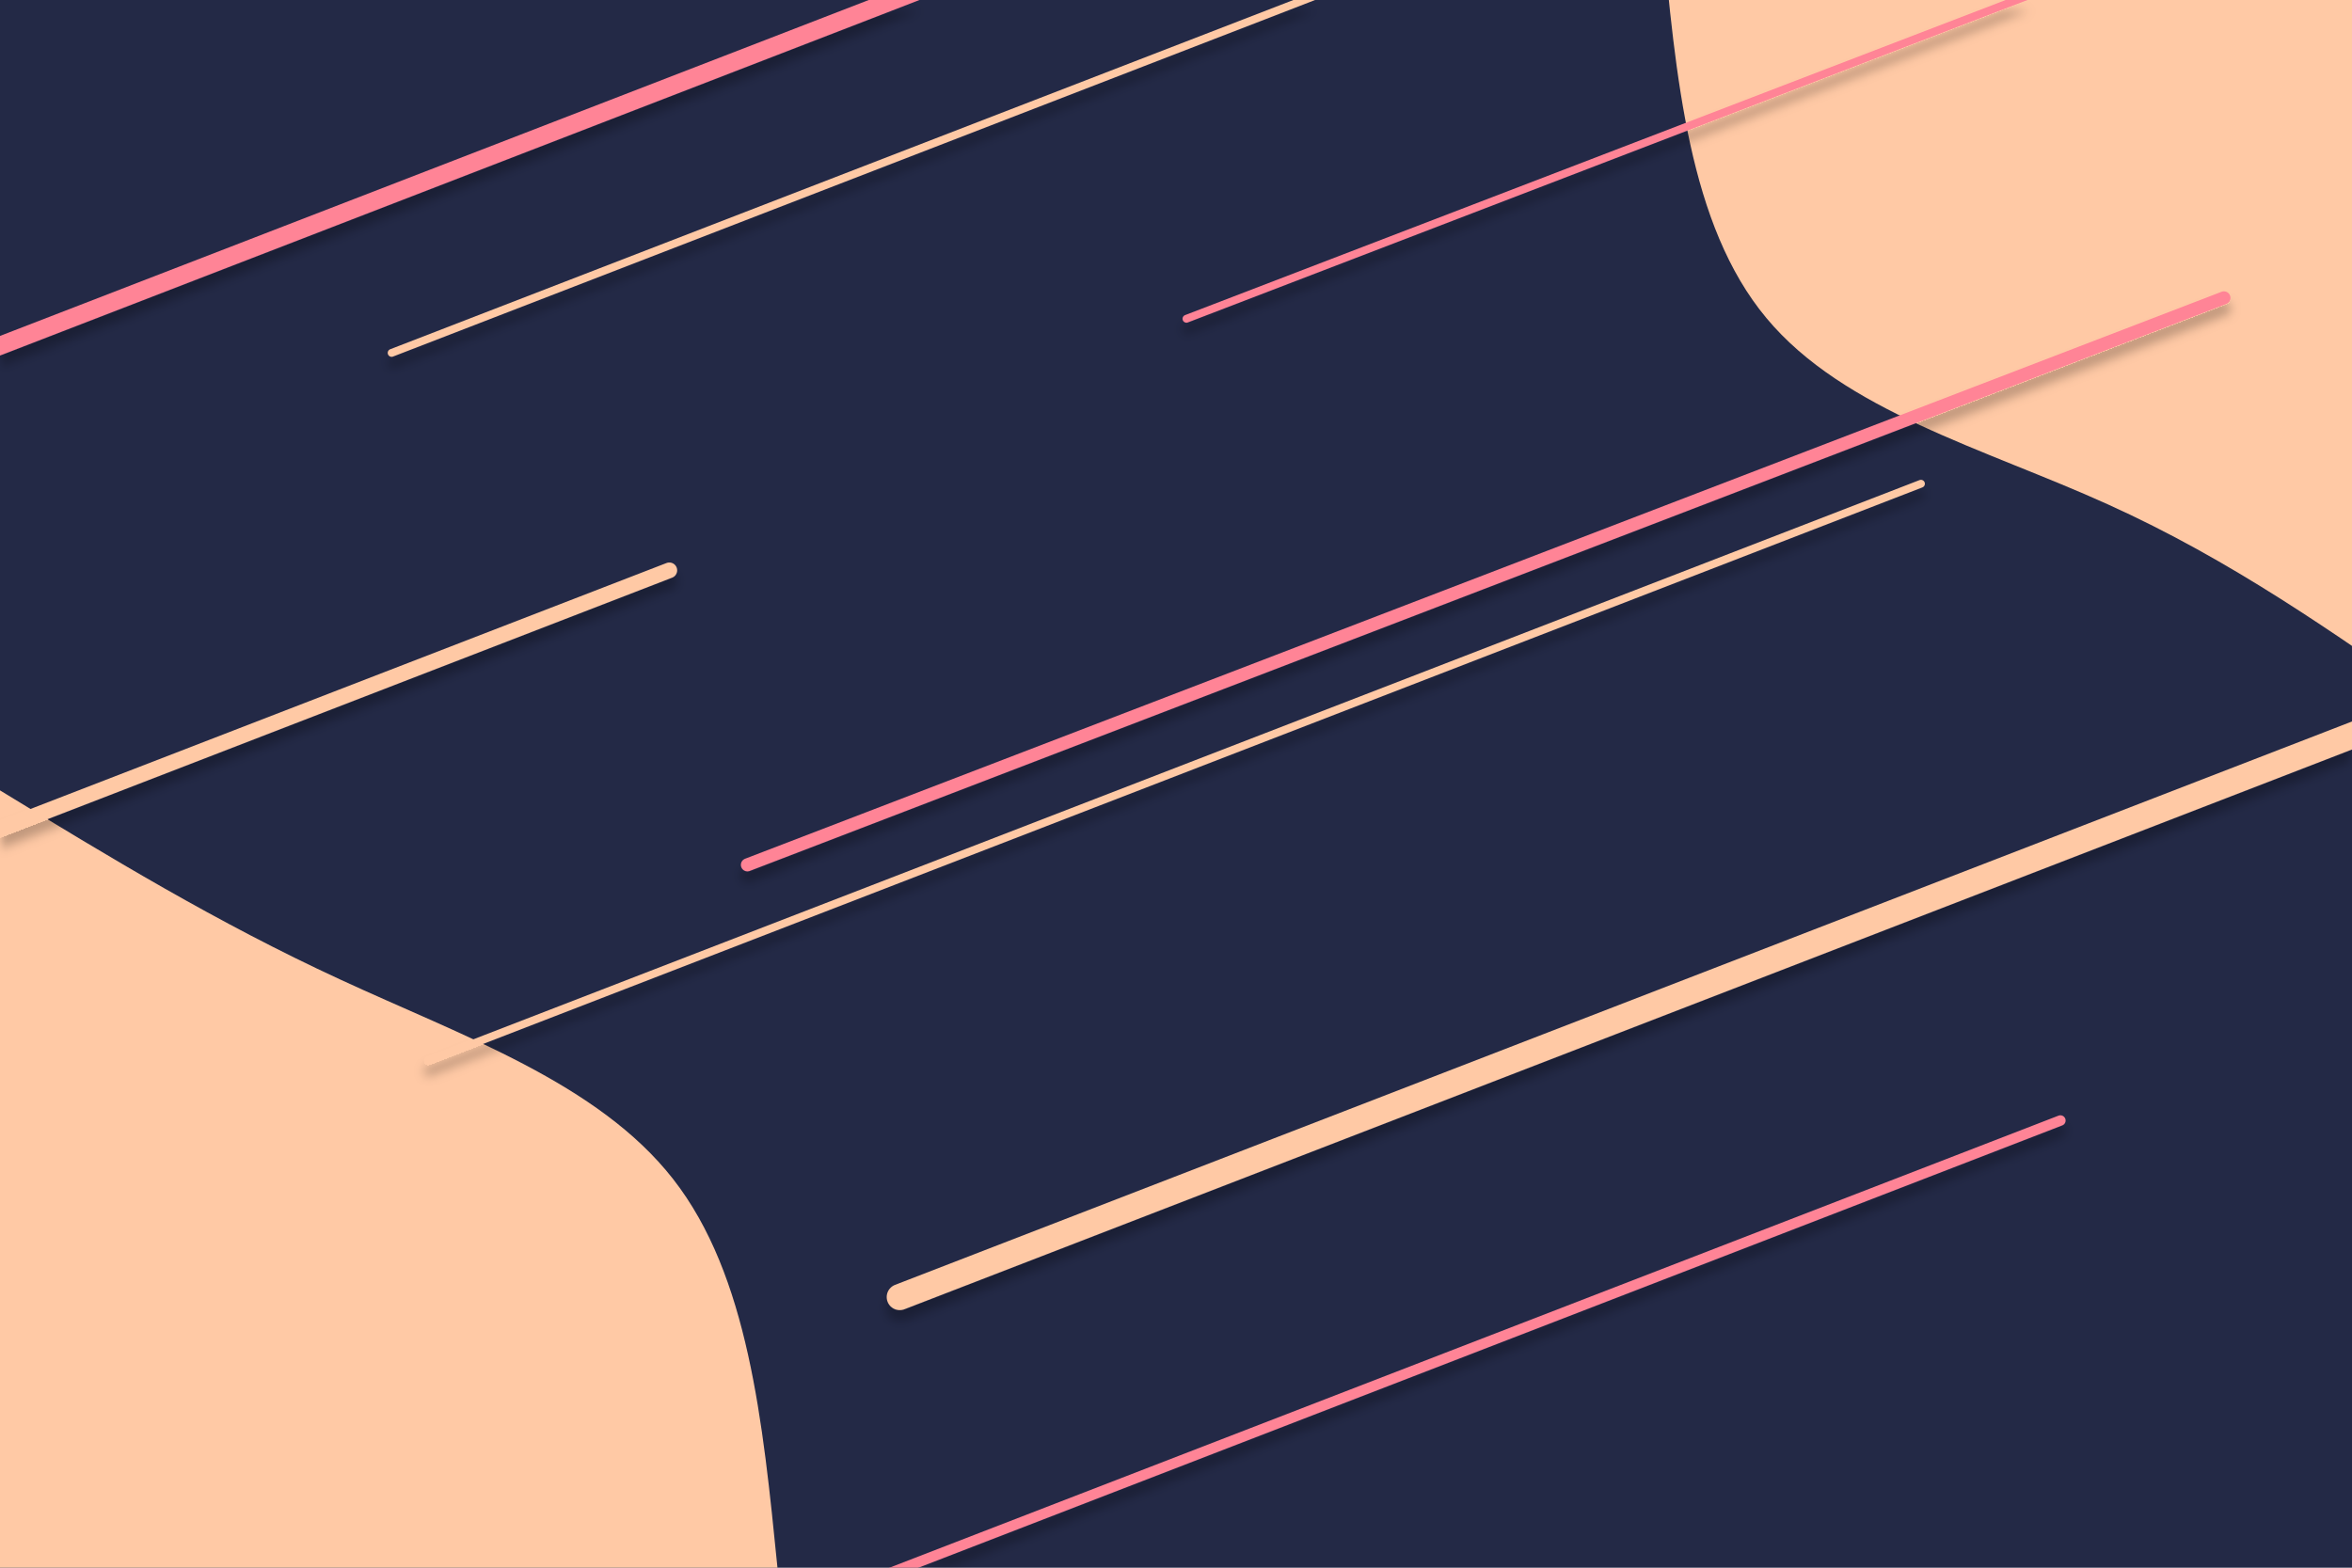
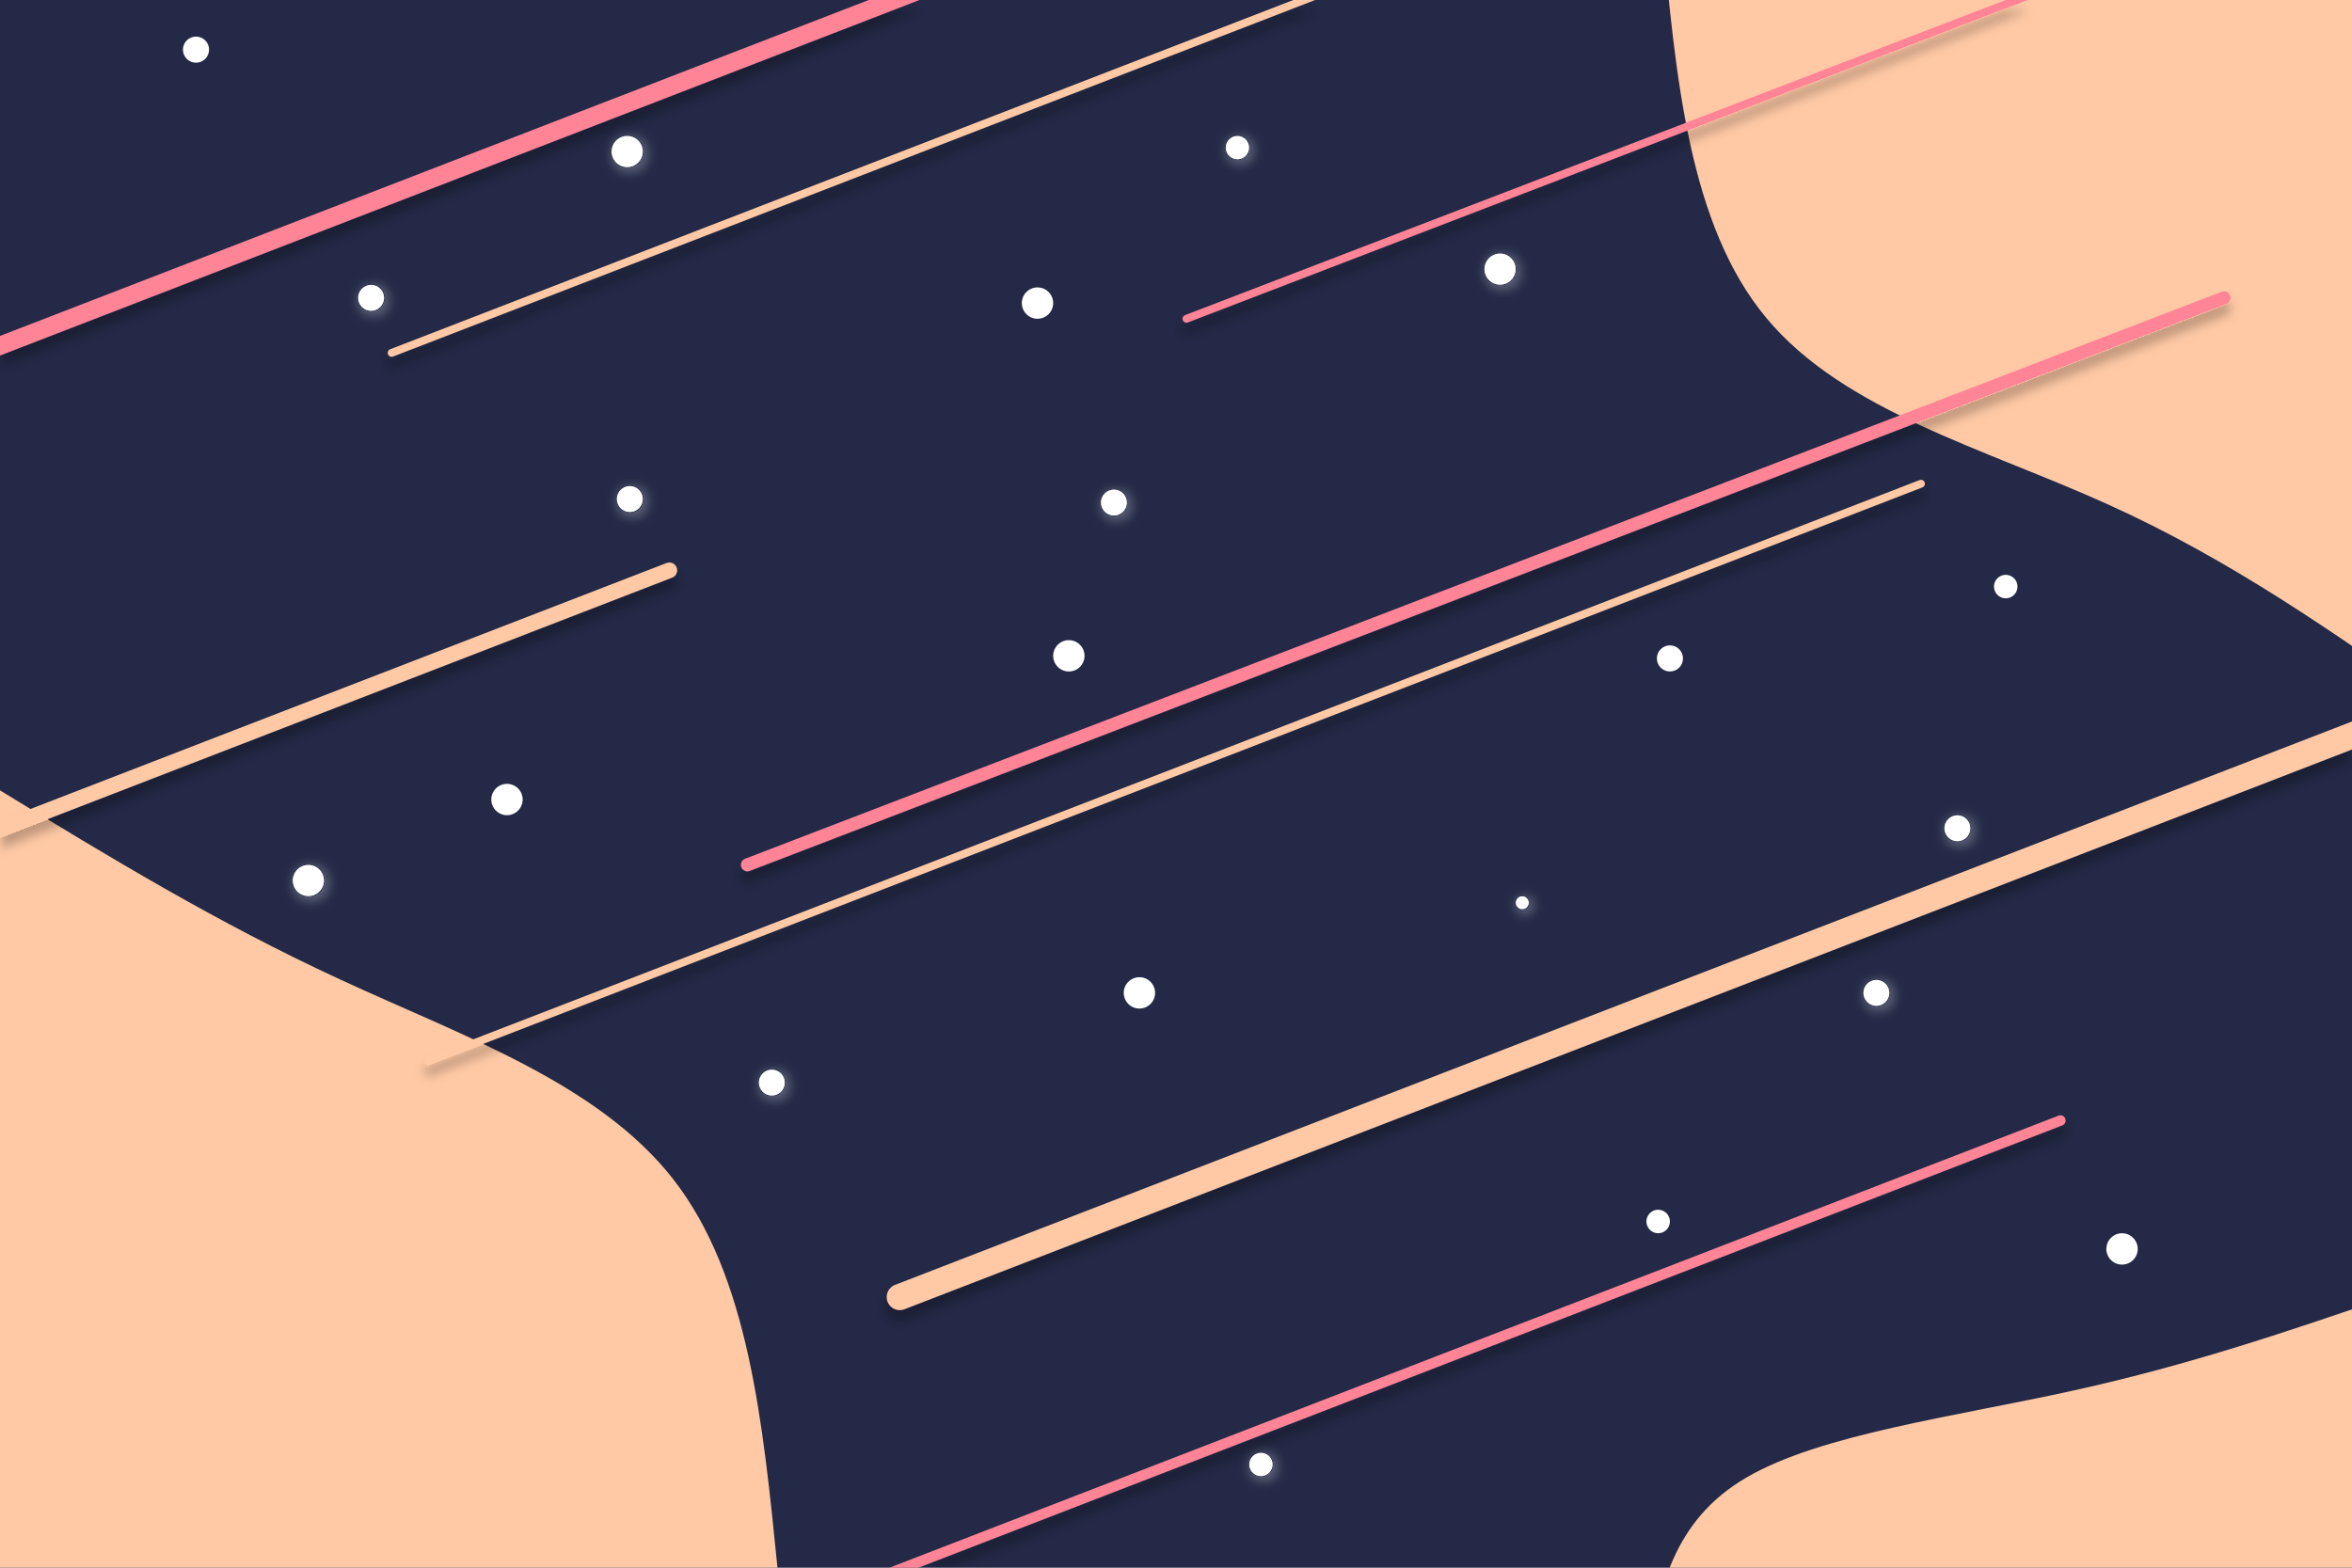
<svg xmlns="http://www.w3.org/2000/svg" width="900" height="600" viewBox="0 0 900 600" fill="none">
-   <g clip-path="url(#clip0_3_10)">
+   <g clip-path="url(#clip0_29_616)">
    <path d="M900 0H0V600H900V0Z" fill="#232946" />
    <path d="M933.5 270.5C893.5 242.4 853.5 214.2 806.5 193C759.5 171.7 705.5 157.3 675.9 121.7C646.3 86.2 641.2 29.6 636 -27H933.5V270.5Z" fill="#FFC9A5" />
    <path d="M0 302.5C41.6 327.9 83.2 353.2 130 374.8C176.8 396.5 228.8 414.4 257.6 451.3C286.4 488.2 291.9 544.1 297.5 600H0V302.5Z" fill="#FFC9A5" />
-     <g filter="url(#filter0_d_3_10)">
+     <g filter="url(#filter0_d_29_616)">
      <line x1="149.858" y1="135.06" x2="721.06" y2="-85.858" stroke="#FFC9A5" stroke-width="3" stroke-linecap="round" />
    </g>
-     <g filter="url(#filter1_d_3_10)">
+     <g filter="url(#filter1_d_29_616)">
      <path d="M344.298 496.418L915.5 275.5" stroke="#FFC9A5" stroke-width="10" stroke-linecap="round" />
    </g>
-     <g filter="url(#filter2_d_3_10)">
+     <g filter="url(#filter2_d_29_616)">
      <line x1="163.858" y1="406.06" x2="735.06" y2="185.142" stroke="#FFC9A5" stroke-width="3" stroke-linecap="round" />
    </g>
-     <g filter="url(#filter3_d_3_10)">
+     <g filter="url(#filter3_d_29_616)">
      <line x1="-214.998" y1="215.473" x2="352.473" y2="-4.002" stroke="#FF8496" stroke-width="7" stroke-linecap="round" />
    </g>
-     <g filter="url(#filter4_d_3_10)">
+     <g filter="url(#filter4_d_29_616)">
      <line x1="218.144" y1="649.413" x2="788.413" y2="428.856" stroke="#FF8496" stroke-width="4" stroke-linecap="round" />
    </g>
-     <g filter="url(#filter5_d_3_10)">
+     <g filter="url(#filter5_d_29_616)">
      <path d="M286 331L851 114" stroke="#FF8496" stroke-width="5" stroke-linecap="round" />
    </g>
-     <g filter="url(#filter6_d_3_10)">
+     <g filter="url(#filter6_d_29_616)">
      <path d="M454 122L1019 -95" stroke="#FF8496" stroke-width="3" stroke-linecap="round" />
    </g>
-     <g filter="url(#filter7_d_3_10)">
+     <g filter="url(#filter7_d_29_616)">
      <line x1="-312.284" y1="438.12" x2="256.12" y2="218.284" stroke="#FFC9A5" stroke-width="6" stroke-linecap="round" />
    </g>
+     <g filter="url(#filter8_d_29_616)">
+       <circle r="5" transform="matrix(1 0 0 -1 142 114)" fill="white" />
+     </g>
+     <g filter="url(#filter9_d_29_616)">
+       <circle r="6" transform="matrix(1 0 0 -1 118 337)" fill="white" />
+     </g>
+     <g filter="url(#filter10_d_29_616)">
+       <circle r="5" transform="matrix(1 0 0 -1 718 380)" fill="white" />
+     </g>
+     <circle r="5" transform="matrix(1 0 0 -1 639 252)" fill="white" />
+     <g filter="url(#filter11_d_29_616)">
+       <circle r="5" transform="matrix(1 0 0 -1 749 317)" fill="white" />
+     </g>
+     <circle r="6" transform="matrix(1 0 0 -1 812 478)" fill="white" />
+     <g filter="url(#filter12_d_29_616)">
+       <circle r="5" transform="matrix(1 0 0 -1 241 191)" fill="white" />
+     </g>
+     <g filter="url(#filter13_d_29_616)">
+       <circle r="6" transform="matrix(1 0 0 -1 574 103)" fill="white" />
+     </g>
+     <g filter="url(#filter14_d_29_616)">
+       <circle r="4.5" transform="matrix(1 0 0 -1 473.5 56.5)" fill="white" />
+     </g>
+     <circle r="4.5" transform="matrix(1 0 0 -1 767.5 224.5)" fill="white" />
+     <g filter="url(#filter15_d_29_616)">
+       <circle r="4.5" transform="matrix(1 0 0 -1 482.5 560.5)" fill="white" />
+     </g>
+     <circle r="4.5" transform="matrix(1 0 0 -1 634.5 467.5)" fill="white" />
+     <g filter="url(#filter16_d_29_616)">
+       <circle r="2.5" transform="matrix(1 0 0 -1 582.5 345.5)" fill="white" />
+     </g>
+     <circle r="6" transform="matrix(1 0 0 -1 409 251)" fill="white" />
+     <circle r="6" transform="matrix(1 0 0 -1 436 380)" fill="white" />
+     <circle r="6" transform="matrix(1 0 0 -1 397 116)" fill="white" />
+     <circle r="6" transform="matrix(1 0 0 -1 194 306)" fill="white" />
+     <g filter="url(#filter17_d_29_616)">
+       <circle r="5" transform="matrix(-0.946264 0.323395 0.323395 0.946264 426.241 192.348)" fill="white" />
+     </g>
+     <g filter="url(#filter18_d_29_616)">
+       <circle r="5" transform="matrix(-0.946264 0.323395 0.323395 0.946264 295.348 414.348)" fill="white" />
+     </g>
+     <g filter="url(#filter19_d_29_616)">
+       <circle r="6" transform="matrix(1 0 0 -1 240 58)" fill="white" />
+     </g>
+     <circle r="5" transform="matrix(1 0 0 -1 75 19)" fill="white" />
+     <path d="M915 496C876.681 509.129 838.361 522.305 793.336 532.21C748.311 542.162 696.58 548.89 668.224 565.523C639.867 582.11 634.982 608.555 630 635H915V496Z" fill="#FFC9A5" />
  </g>
  <defs>
-     <filter id="filter0_d_3_10" x="144.358" y="-87.358" width="582.203" height="231.919" filterUnits="userSpaceOnUse" color-interpolation-filters="sRGB">
-       <feFlood flood-opacity="0" result="BackgroundImageFix" />
-       <feColorMatrix in="SourceAlpha" type="matrix" values="0 0 0 0 0 0 0 0 0 0 0 0 0 0 0 0 0 0 127 0" result="hardAlpha" />
-       <feOffset dy="4" />
-       <feGaussianBlur stdDeviation="2" />
-       <feComposite in2="hardAlpha" operator="out" />
-       <feColorMatrix type="matrix" values="0 0 0 0 0 0 0 0 0 0 0 0 0 0 0 0 0 0 0.25 0" />
-       <feBlend mode="normal" in2="BackgroundImageFix" result="effect1_dropShadow_3_10" />
-       <feBlend mode="normal" in="SourceGraphic" in2="effect1_dropShadow_3_10" result="shape" />
-     </filter>
-     <filter id="filter1_d_3_10" x="335.297" y="270.499" width="589.205" height="238.921" filterUnits="userSpaceOnUse" color-interpolation-filters="sRGB">
-       <feFlood flood-opacity="0" result="BackgroundImageFix" />
-       <feColorMatrix in="SourceAlpha" type="matrix" values="0 0 0 0 0 0 0 0 0 0 0 0 0 0 0 0 0 0 127 0" result="hardAlpha" />
-       <feOffset dy="4" />
-       <feGaussianBlur stdDeviation="2" />
-       <feComposite in2="hardAlpha" operator="out" />
-       <feColorMatrix type="matrix" values="0 0 0 0 0 0 0 0 0 0 0 0 0 0 0 0 0 0 0.25 0" />
-       <feBlend mode="normal" in2="BackgroundImageFix" result="effect1_dropShadow_3_10" />
-       <feBlend mode="normal" in="SourceGraphic" in2="effect1_dropShadow_3_10" result="shape" />
-     </filter>
-     <filter id="filter2_d_3_10" x="158.358" y="183.642" width="582.203" height="231.919" filterUnits="userSpaceOnUse" color-interpolation-filters="sRGB">
-       <feFlood flood-opacity="0" result="BackgroundImageFix" />
-       <feColorMatrix in="SourceAlpha" type="matrix" values="0 0 0 0 0 0 0 0 0 0 0 0 0 0 0 0 0 0 127 0" result="hardAlpha" />
-       <feOffset dy="4" />
-       <feGaussianBlur stdDeviation="2" />
-       <feComposite in2="hardAlpha" operator="out" />
-       <feColorMatrix type="matrix" values="0 0 0 0 0 0 0 0 0 0 0 0 0 0 0 0 0 0 0.25 0" />
-       <feBlend mode="normal" in2="BackgroundImageFix" result="effect1_dropShadow_3_10" />
-       <feBlend mode="normal" in="SourceGraphic" in2="effect1_dropShadow_3_10" result="shape" />
-     </filter>
-     <filter id="filter3_d_3_10" x="-222.499" y="-7.503" width="582.473" height="234.477" filterUnits="userSpaceOnUse" color-interpolation-filters="sRGB">
-       <feFlood flood-opacity="0" result="BackgroundImageFix" />
-       <feColorMatrix in="SourceAlpha" type="matrix" values="0 0 0 0 0 0 0 0 0 0 0 0 0 0 0 0 0 0 127 0" result="hardAlpha" />
-       <feOffset dy="4" />
-       <feGaussianBlur stdDeviation="2" />
-       <feComposite in2="hardAlpha" operator="out" />
-       <feColorMatrix type="matrix" values="0 0 0 0 0 0 0 0 0 0 0 0 0 0 0 0 0 0 0.25 0" />
-       <feBlend mode="normal" in2="BackgroundImageFix" result="effect1_dropShadow_3_10" />
-       <feBlend mode="normal" in="SourceGraphic" in2="effect1_dropShadow_3_10" result="shape" />
-     </filter>
-     <filter id="filter4_d_3_10" x="212.143" y="426.856" width="582.27" height="232.558" filterUnits="userSpaceOnUse" color-interpolation-filters="sRGB">
-       <feFlood flood-opacity="0" result="BackgroundImageFix" />
-       <feColorMatrix in="SourceAlpha" type="matrix" values="0 0 0 0 0 0 0 0 0 0 0 0 0 0 0 0 0 0 127 0" result="hardAlpha" />
-       <feOffset dy="4" />
-       <feGaussianBlur stdDeviation="2" />
-       <feComposite in2="hardAlpha" operator="out" />
-       <feColorMatrix type="matrix" values="0 0 0 0 0 0 0 0 0 0 0 0 0 0 0 0 0 0 0.25 0" />
-       <feBlend mode="normal" in2="BackgroundImageFix" result="effect1_dropShadow_3_10" />
-       <feBlend mode="normal" in="SourceGraphic" in2="effect1_dropShadow_3_10" result="shape" />
-     </filter>
-     <filter id="filter5_d_3_10" x="279.499" y="111.499" width="578.001" height="230.001" filterUnits="userSpaceOnUse" color-interpolation-filters="sRGB">
-       <feFlood flood-opacity="0" result="BackgroundImageFix" />
-       <feColorMatrix in="SourceAlpha" type="matrix" values="0 0 0 0 0 0 0 0 0 0 0 0 0 0 0 0 0 0 127 0" result="hardAlpha" />
-       <feOffset dy="4" />
-       <feGaussianBlur stdDeviation="2" />
-       <feComposite in2="hardAlpha" operator="out" />
-       <feColorMatrix type="matrix" values="0 0 0 0 0 0 0 0 0 0 0 0 0 0 0 0 0 0 0.25 0" />
-       <feBlend mode="normal" in2="BackgroundImageFix" result="effect1_dropShadow_3_10" />
-       <feBlend mode="normal" in="SourceGraphic" in2="effect1_dropShadow_3_10" result="shape" />
-     </filter>
-     <filter id="filter6_d_3_10" x="448.5" y="-96.5" width="576.001" height="228.001" filterUnits="userSpaceOnUse" color-interpolation-filters="sRGB">
-       <feFlood flood-opacity="0" result="BackgroundImageFix" />
-       <feColorMatrix in="SourceAlpha" type="matrix" values="0 0 0 0 0 0 0 0 0 0 0 0 0 0 0 0 0 0 127 0" result="hardAlpha" />
-       <feOffset dy="4" />
-       <feGaussianBlur stdDeviation="2" />
-       <feComposite in2="hardAlpha" operator="out" />
-       <feColorMatrix type="matrix" values="0 0 0 0 0 0 0 0 0 0 0 0 0 0 0 0 0 0 0.25 0" />
-       <feBlend mode="normal" in2="BackgroundImageFix" result="effect1_dropShadow_3_10" />
-       <feBlend mode="normal" in="SourceGraphic" in2="effect1_dropShadow_3_10" result="shape" />
-     </filter>
-     <filter id="filter7_d_3_10" x="-319.285" y="215.283" width="582.406" height="233.837" filterUnits="userSpaceOnUse" color-interpolation-filters="sRGB">
-       <feFlood flood-opacity="0" result="BackgroundImageFix" />
-       <feColorMatrix in="SourceAlpha" type="matrix" values="0 0 0 0 0 0 0 0 0 0 0 0 0 0 0 0 0 0 127 0" result="hardAlpha" />
-       <feOffset dy="4" />
-       <feGaussianBlur stdDeviation="2" />
-       <feComposite in2="hardAlpha" operator="out" />
-       <feColorMatrix type="matrix" values="0 0 0 0 0 0 0 0 0 0 0 0 0 0 0 0 0 0 0.25 0" />
-       <feBlend mode="normal" in2="BackgroundImageFix" result="effect1_dropShadow_3_10" />
-       <feBlend mode="normal" in="SourceGraphic" in2="effect1_dropShadow_3_10" result="shape" />
-     </filter>
-     <clipPath id="clip0_3_10">
+     <filter id="filter0_d_29_616" x="144.357" y="-87.358" width="582.203" height="231.919" filterUnits="userSpaceOnUse" color-interpolation-filters="sRGB">
+       <feFlood flood-opacity="0" result="BackgroundImageFix" />
+       <feColorMatrix in="SourceAlpha" type="matrix" values="0 0 0 0 0 0 0 0 0 0 0 0 0 0 0 0 0 0 127 0" result="hardAlpha" />
+       <feOffset dy="4" />
+       <feGaussianBlur stdDeviation="2" />
+       <feComposite in2="hardAlpha" operator="out" />
+       <feColorMatrix type="matrix" values="0 0 0 0 0 0 0 0 0 0 0 0 0 0 0 0 0 0 0.25 0" />
+       <feBlend mode="normal" in2="BackgroundImageFix" result="effect1_dropShadow_29_616" />
+       <feBlend mode="normal" in="SourceGraphic" in2="effect1_dropShadow_29_616" result="shape" />
+     </filter>
+     <filter id="filter1_d_29_616" x="335.297" y="270.499" width="589.205" height="238.92" filterUnits="userSpaceOnUse" color-interpolation-filters="sRGB">
+       <feFlood flood-opacity="0" result="BackgroundImageFix" />
+       <feColorMatrix in="SourceAlpha" type="matrix" values="0 0 0 0 0 0 0 0 0 0 0 0 0 0 0 0 0 0 127 0" result="hardAlpha" />
+       <feOffset dy="4" />
+       <feGaussianBlur stdDeviation="2" />
+       <feComposite in2="hardAlpha" operator="out" />
+       <feColorMatrix type="matrix" values="0 0 0 0 0 0 0 0 0 0 0 0 0 0 0 0 0 0 0.25 0" />
+       <feBlend mode="normal" in2="BackgroundImageFix" result="effect1_dropShadow_29_616" />
+       <feBlend mode="normal" in="SourceGraphic" in2="effect1_dropShadow_29_616" result="shape" />
+     </filter>
+     <filter id="filter2_d_29_616" x="158.357" y="183.642" width="582.203" height="231.919" filterUnits="userSpaceOnUse" color-interpolation-filters="sRGB">
+       <feFlood flood-opacity="0" result="BackgroundImageFix" />
+       <feColorMatrix in="SourceAlpha" type="matrix" values="0 0 0 0 0 0 0 0 0 0 0 0 0 0 0 0 0 0 127 0" result="hardAlpha" />
+       <feOffset dy="4" />
+       <feGaussianBlur stdDeviation="2" />
+       <feComposite in2="hardAlpha" operator="out" />
+       <feColorMatrix type="matrix" values="0 0 0 0 0 0 0 0 0 0 0 0 0 0 0 0 0 0 0.25 0" />
+       <feBlend mode="normal" in2="BackgroundImageFix" result="effect1_dropShadow_29_616" />
+       <feBlend mode="normal" in="SourceGraphic" in2="effect1_dropShadow_29_616" result="shape" />
+     </filter>
+     <filter id="filter3_d_29_616" x="-222.499" y="-7.503" width="582.473" height="234.477" filterUnits="userSpaceOnUse" color-interpolation-filters="sRGB">
+       <feFlood flood-opacity="0" result="BackgroundImageFix" />
+       <feColorMatrix in="SourceAlpha" type="matrix" values="0 0 0 0 0 0 0 0 0 0 0 0 0 0 0 0 0 0 127 0" result="hardAlpha" />
+       <feOffset dy="4" />
+       <feGaussianBlur stdDeviation="2" />
+       <feComposite in2="hardAlpha" operator="out" />
+       <feColorMatrix type="matrix" values="0 0 0 0 0 0 0 0 0 0 0 0 0 0 0 0 0 0 0.25 0" />
+       <feBlend mode="normal" in2="BackgroundImageFix" result="effect1_dropShadow_29_616" />
+       <feBlend mode="normal" in="SourceGraphic" in2="effect1_dropShadow_29_616" result="shape" />
+     </filter>
+     <filter id="filter4_d_29_616" x="212.143" y="426.856" width="582.27" height="232.558" filterUnits="userSpaceOnUse" color-interpolation-filters="sRGB">
+       <feFlood flood-opacity="0" result="BackgroundImageFix" />
+       <feColorMatrix in="SourceAlpha" type="matrix" values="0 0 0 0 0 0 0 0 0 0 0 0 0 0 0 0 0 0 127 0" result="hardAlpha" />
+       <feOffset dy="4" />
+       <feGaussianBlur stdDeviation="2" />
+       <feComposite in2="hardAlpha" operator="out" />
+       <feColorMatrix type="matrix" values="0 0 0 0 0 0 0 0 0 0 0 0 0 0 0 0 0 0 0.25 0" />
+       <feBlend mode="normal" in2="BackgroundImageFix" result="effect1_dropShadow_29_616" />
+       <feBlend mode="normal" in="SourceGraphic" in2="effect1_dropShadow_29_616" result="shape" />
+     </filter>
+     <filter id="filter5_d_29_616" x="279.499" y="111.499" width="578.001" height="230.001" filterUnits="userSpaceOnUse" color-interpolation-filters="sRGB">
+       <feFlood flood-opacity="0" result="BackgroundImageFix" />
+       <feColorMatrix in="SourceAlpha" type="matrix" values="0 0 0 0 0 0 0 0 0 0 0 0 0 0 0 0 0 0 127 0" result="hardAlpha" />
+       <feOffset dy="4" />
+       <feGaussianBlur stdDeviation="2" />
+       <feComposite in2="hardAlpha" operator="out" />
+       <feColorMatrix type="matrix" values="0 0 0 0 0 0 0 0 0 0 0 0 0 0 0 0 0 0 0.25 0" />
+       <feBlend mode="normal" in2="BackgroundImageFix" result="effect1_dropShadow_29_616" />
+       <feBlend mode="normal" in="SourceGraphic" in2="effect1_dropShadow_29_616" result="shape" />
+     </filter>
+     <filter id="filter6_d_29_616" x="448.5" y="-96.501" width="576.001" height="228.001" filterUnits="userSpaceOnUse" color-interpolation-filters="sRGB">
+       <feFlood flood-opacity="0" result="BackgroundImageFix" />
+       <feColorMatrix in="SourceAlpha" type="matrix" values="0 0 0 0 0 0 0 0 0 0 0 0 0 0 0 0 0 0 127 0" result="hardAlpha" />
+       <feOffset dy="4" />
+       <feGaussianBlur stdDeviation="2" />
+       <feComposite in2="hardAlpha" operator="out" />
+       <feColorMatrix type="matrix" values="0 0 0 0 0 0 0 0 0 0 0 0 0 0 0 0 0 0 0.25 0" />
+       <feBlend mode="normal" in2="BackgroundImageFix" result="effect1_dropShadow_29_616" />
+       <feBlend mode="normal" in="SourceGraphic" in2="effect1_dropShadow_29_616" result="shape" />
+     </filter>
+     <filter id="filter7_d_29_616" x="-319.285" y="215.283" width="582.406" height="233.837" filterUnits="userSpaceOnUse" color-interpolation-filters="sRGB">
+       <feFlood flood-opacity="0" result="BackgroundImageFix" />
+       <feColorMatrix in="SourceAlpha" type="matrix" values="0 0 0 0 0 0 0 0 0 0 0 0 0 0 0 0 0 0 127 0" result="hardAlpha" />
+       <feOffset dy="4" />
+       <feGaussianBlur stdDeviation="2" />
+       <feComposite in2="hardAlpha" operator="out" />
+       <feColorMatrix type="matrix" values="0 0 0 0 0 0 0 0 0 0 0 0 0 0 0 0 0 0 0.25 0" />
+       <feBlend mode="normal" in2="BackgroundImageFix" result="effect1_dropShadow_29_616" />
+       <feBlend mode="normal" in="SourceGraphic" in2="effect1_dropShadow_29_616" result="shape" />
+     </filter>
+     <filter id="filter8_d_29_616" x="133" y="105" width="20" height="20" filterUnits="userSpaceOnUse" color-interpolation-filters="sRGB">
+       <feFlood flood-opacity="0" result="BackgroundImageFix" />
+       <feColorMatrix in="SourceAlpha" type="matrix" values="0 0 0 0 0 0 0 0 0 0 0 0 0 0 0 0 0 0 127 0" result="hardAlpha" />
+       <feMorphology radius="1" operator="dilate" in="SourceAlpha" result="effect1_dropShadow_29_616" />
+       <feOffset dx="1" dy="1" />
+       <feGaussianBlur stdDeviation="2" />
+       <feComposite in2="hardAlpha" operator="out" />
+       <feColorMatrix type="matrix" values="0 0 0 0 1 0 0 0 0 1 0 0 0 0 1 0 0 0 0.25 0" />
+       <feBlend mode="normal" in2="BackgroundImageFix" result="effect1_dropShadow_29_616" />
+       <feBlend mode="normal" in="SourceGraphic" in2="effect1_dropShadow_29_616" result="shape" />
+     </filter>
+     <filter id="filter9_d_29_616" x="108" y="327" width="22" height="22" filterUnits="userSpaceOnUse" color-interpolation-filters="sRGB">
+       <feFlood flood-opacity="0" result="BackgroundImageFix" />
+       <feColorMatrix in="SourceAlpha" type="matrix" values="0 0 0 0 0 0 0 0 0 0 0 0 0 0 0 0 0 0 127 0" result="hardAlpha" />
+       <feMorphology radius="1" operator="dilate" in="SourceAlpha" result="effect1_dropShadow_29_616" />
+       <feOffset dx="1" dy="1" />
+       <feGaussianBlur stdDeviation="2" />
+       <feComposite in2="hardAlpha" operator="out" />
+       <feColorMatrix type="matrix" values="0 0 0 0 1 0 0 0 0 1 0 0 0 0 1 0 0 0 0.25 0" />
+       <feBlend mode="normal" in2="BackgroundImageFix" result="effect1_dropShadow_29_616" />
+       <feBlend mode="normal" in="SourceGraphic" in2="effect1_dropShadow_29_616" result="shape" />
+     </filter>
+     <filter id="filter10_d_29_616" x="709" y="371" width="20" height="20" filterUnits="userSpaceOnUse" color-interpolation-filters="sRGB">
+       <feFlood flood-opacity="0" result="BackgroundImageFix" />
+       <feColorMatrix in="SourceAlpha" type="matrix" values="0 0 0 0 0 0 0 0 0 0 0 0 0 0 0 0 0 0 127 0" result="hardAlpha" />
+       <feMorphology radius="1" operator="dilate" in="SourceAlpha" result="effect1_dropShadow_29_616" />
+       <feOffset dx="1" dy="1" />
+       <feGaussianBlur stdDeviation="2" />
+       <feComposite in2="hardAlpha" operator="out" />
+       <feColorMatrix type="matrix" values="0 0 0 0 1 0 0 0 0 1 0 0 0 0 1 0 0 0 0.25 0" />
+       <feBlend mode="normal" in2="BackgroundImageFix" result="effect1_dropShadow_29_616" />
+       <feBlend mode="normal" in="SourceGraphic" in2="effect1_dropShadow_29_616" result="shape" />
+     </filter>
+     <filter id="filter11_d_29_616" x="740" y="308" width="20" height="20" filterUnits="userSpaceOnUse" color-interpolation-filters="sRGB">
+       <feFlood flood-opacity="0" result="BackgroundImageFix" />
+       <feColorMatrix in="SourceAlpha" type="matrix" values="0 0 0 0 0 0 0 0 0 0 0 0 0 0 0 0 0 0 127 0" result="hardAlpha" />
+       <feMorphology radius="1" operator="dilate" in="SourceAlpha" result="effect1_dropShadow_29_616" />
+       <feOffset dx="1" dy="1" />
+       <feGaussianBlur stdDeviation="2" />
+       <feComposite in2="hardAlpha" operator="out" />
+       <feColorMatrix type="matrix" values="0 0 0 0 1 0 0 0 0 1 0 0 0 0 1 0 0 0 0.25 0" />
+       <feBlend mode="normal" in2="BackgroundImageFix" result="effect1_dropShadow_29_616" />
+       <feBlend mode="normal" in="SourceGraphic" in2="effect1_dropShadow_29_616" result="shape" />
+     </filter>
+     <filter id="filter12_d_29_616" x="232" y="182" width="20" height="20" filterUnits="userSpaceOnUse" color-interpolation-filters="sRGB">
+       <feFlood flood-opacity="0" result="BackgroundImageFix" />
+       <feColorMatrix in="SourceAlpha" type="matrix" values="0 0 0 0 0 0 0 0 0 0 0 0 0 0 0 0 0 0 127 0" result="hardAlpha" />
+       <feMorphology radius="1" operator="dilate" in="SourceAlpha" result="effect1_dropShadow_29_616" />
+       <feOffset dx="1" dy="1" />
+       <feGaussianBlur stdDeviation="2" />
+       <feComposite in2="hardAlpha" operator="out" />
+       <feColorMatrix type="matrix" values="0 0 0 0 1 0 0 0 0 1 0 0 0 0 1 0 0 0 0.25 0" />
+       <feBlend mode="normal" in2="BackgroundImageFix" result="effect1_dropShadow_29_616" />
+       <feBlend mode="normal" in="SourceGraphic" in2="effect1_dropShadow_29_616" result="shape" />
+     </filter>
+     <filter id="filter13_d_29_616" x="564" y="93" width="22" height="22" filterUnits="userSpaceOnUse" color-interpolation-filters="sRGB">
+       <feFlood flood-opacity="0" result="BackgroundImageFix" />
+       <feColorMatrix in="SourceAlpha" type="matrix" values="0 0 0 0 0 0 0 0 0 0 0 0 0 0 0 0 0 0 127 0" result="hardAlpha" />
+       <feMorphology radius="1" operator="dilate" in="SourceAlpha" result="effect1_dropShadow_29_616" />
+       <feOffset dx="1" dy="1" />
+       <feGaussianBlur stdDeviation="2" />
+       <feComposite in2="hardAlpha" operator="out" />
+       <feColorMatrix type="matrix" values="0 0 0 0 1 0 0 0 0 1 0 0 0 0 1 0 0 0 0.25 0" />
+       <feBlend mode="normal" in2="BackgroundImageFix" result="effect1_dropShadow_29_616" />
+       <feBlend mode="normal" in="SourceGraphic" in2="effect1_dropShadow_29_616" result="shape" />
+     </filter>
+     <filter id="filter14_d_29_616" x="465" y="48" width="19" height="19" filterUnits="userSpaceOnUse" color-interpolation-filters="sRGB">
+       <feFlood flood-opacity="0" result="BackgroundImageFix" />
+       <feColorMatrix in="SourceAlpha" type="matrix" values="0 0 0 0 0 0 0 0 0 0 0 0 0 0 0 0 0 0 127 0" result="hardAlpha" />
+       <feMorphology radius="1" operator="dilate" in="SourceAlpha" result="effect1_dropShadow_29_616" />
+       <feOffset dx="1" dy="1" />
+       <feGaussianBlur stdDeviation="2" />
+       <feComposite in2="hardAlpha" operator="out" />
+       <feColorMatrix type="matrix" values="0 0 0 0 1 0 0 0 0 1 0 0 0 0 1 0 0 0 0.25 0" />
+       <feBlend mode="normal" in2="BackgroundImageFix" result="effect1_dropShadow_29_616" />
+       <feBlend mode="normal" in="SourceGraphic" in2="effect1_dropShadow_29_616" result="shape" />
+     </filter>
+     <filter id="filter15_d_29_616" x="474" y="552" width="19" height="19" filterUnits="userSpaceOnUse" color-interpolation-filters="sRGB">
+       <feFlood flood-opacity="0" result="BackgroundImageFix" />
+       <feColorMatrix in="SourceAlpha" type="matrix" values="0 0 0 0 0 0 0 0 0 0 0 0 0 0 0 0 0 0 127 0" result="hardAlpha" />
+       <feMorphology radius="1" operator="dilate" in="SourceAlpha" result="effect1_dropShadow_29_616" />
+       <feOffset dx="1" dy="1" />
+       <feGaussianBlur stdDeviation="2" />
+       <feComposite in2="hardAlpha" operator="out" />
+       <feColorMatrix type="matrix" values="0 0 0 0 1 0 0 0 0 1 0 0 0 0 1 0 0 0 0.25 0" />
+       <feBlend mode="normal" in2="BackgroundImageFix" result="effect1_dropShadow_29_616" />
+       <feBlend mode="normal" in="SourceGraphic" in2="effect1_dropShadow_29_616" result="shape" />
+     </filter>
+     <filter id="filter16_d_29_616" x="576" y="339" width="15" height="15" filterUnits="userSpaceOnUse" color-interpolation-filters="sRGB">
+       <feFlood flood-opacity="0" result="BackgroundImageFix" />
+       <feColorMatrix in="SourceAlpha" type="matrix" values="0 0 0 0 0 0 0 0 0 0 0 0 0 0 0 0 0 0 127 0" result="hardAlpha" />
+       <feMorphology radius="1" operator="dilate" in="SourceAlpha" result="effect1_dropShadow_29_616" />
+       <feOffset dx="1" dy="1" />
+       <feGaussianBlur stdDeviation="2" />
+       <feComposite in2="hardAlpha" operator="out" />
+       <feColorMatrix type="matrix" values="0 0 0 0 1 0 0 0 0 1 0 0 0 0 1 0 0 0 0.25 0" />
+       <feBlend mode="normal" in2="BackgroundImageFix" result="effect1_dropShadow_29_616" />
+       <feBlend mode="normal" in="SourceGraphic" in2="effect1_dropShadow_29_616" result="shape" />
+     </filter>
+     <filter id="filter17_d_29_616" x="417.24" y="183.347" width="20.003" height="20.003" filterUnits="userSpaceOnUse" color-interpolation-filters="sRGB">
+       <feFlood flood-opacity="0" result="BackgroundImageFix" />
+       <feColorMatrix in="SourceAlpha" type="matrix" values="0 0 0 0 0 0 0 0 0 0 0 0 0 0 0 0 0 0 127 0" result="hardAlpha" />
+       <feMorphology radius="1" operator="dilate" in="SourceAlpha" result="effect1_dropShadow_29_616" />
+       <feOffset dx="1" dy="1" />
+       <feGaussianBlur stdDeviation="2" />
+       <feComposite in2="hardAlpha" operator="out" />
+       <feColorMatrix type="matrix" values="0 0 0 0 1 0 0 0 0 1 0 0 0 0 1 0 0 0 0.25 0" />
+       <feBlend mode="normal" in2="BackgroundImageFix" result="effect1_dropShadow_29_616" />
+       <feBlend mode="normal" in="SourceGraphic" in2="effect1_dropShadow_29_616" result="shape" />
+     </filter>
+     <filter id="filter18_d_29_616" x="286.347" y="405.347" width="20.003" height="20.003" filterUnits="userSpaceOnUse" color-interpolation-filters="sRGB">
+       <feFlood flood-opacity="0" result="BackgroundImageFix" />
+       <feColorMatrix in="SourceAlpha" type="matrix" values="0 0 0 0 0 0 0 0 0 0 0 0 0 0 0 0 0 0 127 0" result="hardAlpha" />
+       <feMorphology radius="1" operator="dilate" in="SourceAlpha" result="effect1_dropShadow_29_616" />
+       <feOffset dx="1" dy="1" />
+       <feGaussianBlur stdDeviation="2" />
+       <feComposite in2="hardAlpha" operator="out" />
+       <feColorMatrix type="matrix" values="0 0 0 0 1 0 0 0 0 1 0 0 0 0 1 0 0 0 0.25 0" />
+       <feBlend mode="normal" in2="BackgroundImageFix" result="effect1_dropShadow_29_616" />
+       <feBlend mode="normal" in="SourceGraphic" in2="effect1_dropShadow_29_616" result="shape" />
+     </filter>
+     <filter id="filter19_d_29_616" x="230" y="48" width="22" height="22" filterUnits="userSpaceOnUse" color-interpolation-filters="sRGB">
+       <feFlood flood-opacity="0" result="BackgroundImageFix" />
+       <feColorMatrix in="SourceAlpha" type="matrix" values="0 0 0 0 0 0 0 0 0 0 0 0 0 0 0 0 0 0 127 0" result="hardAlpha" />
+       <feMorphology radius="1" operator="dilate" in="SourceAlpha" result="effect1_dropShadow_29_616" />
+       <feOffset dx="1" dy="1" />
+       <feGaussianBlur stdDeviation="2" />
+       <feComposite in2="hardAlpha" operator="out" />
+       <feColorMatrix type="matrix" values="0 0 0 0 1 0 0 0 0 1 0 0 0 0 1 0 0 0 0.25 0" />
+       <feBlend mode="normal" in2="BackgroundImageFix" result="effect1_dropShadow_29_616" />
+       <feBlend mode="normal" in="SourceGraphic" in2="effect1_dropShadow_29_616" result="shape" />
+     </filter>
+     <clipPath id="clip0_29_616">
      <rect width="900" height="600" fill="white" />
    </clipPath>
  </defs>
</svg>
